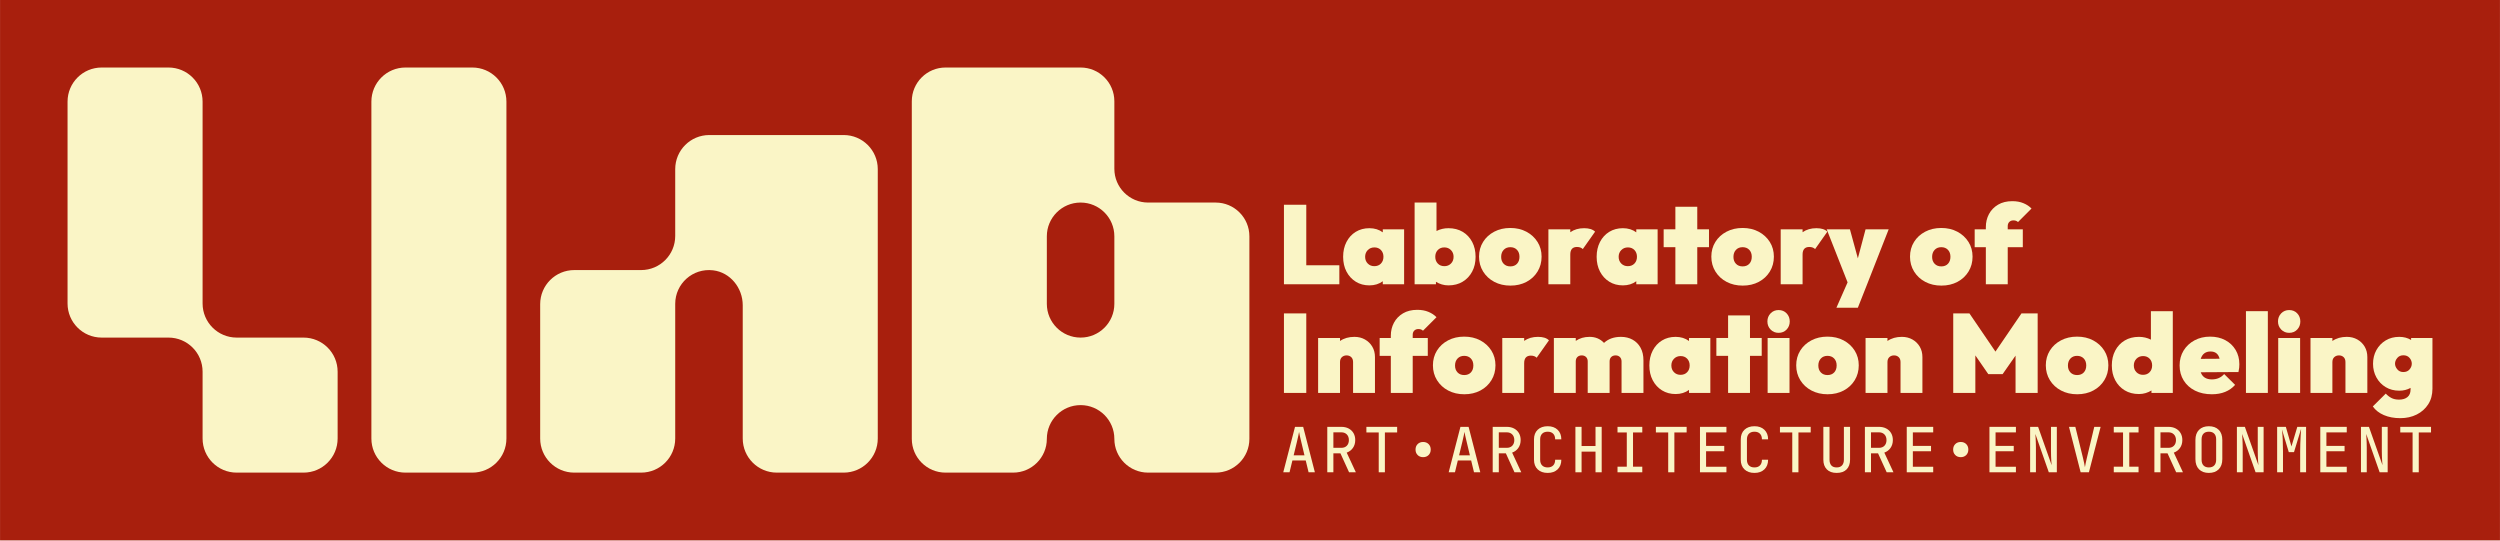
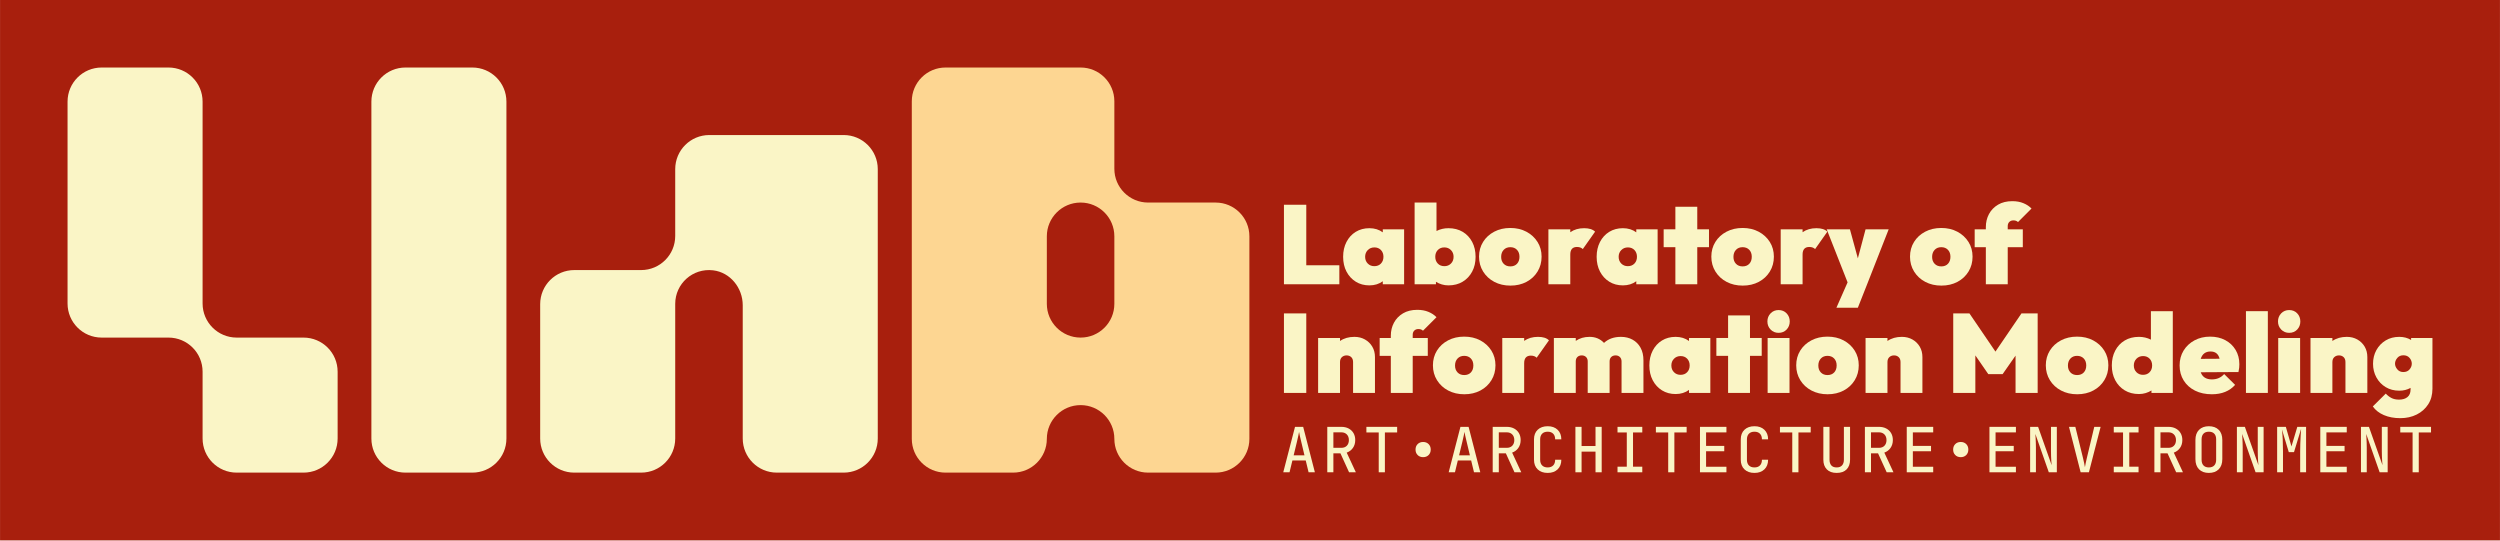
<svg xmlns="http://www.w3.org/2000/svg" viewBox="0 0 2314.13 500.266" width="555.39" height="120.06" role="img" aria-label="LINA — Laboratory of Information Modeling">
  <rect width="2314.13" height="500.266" fill="#A81F0D" />
  <g transform="translate(62.5 62.5)">
    <g id="horiz-preto3">
-       <path d="M0.25 31.25A31.25 31.25 0 0 1 31.5 0L156.5 0A31.25 31.25 0 0 1 187.75 31.25L187.75 93.75A31.25 31.25 0 0 0 219 125L281.5 125A31.25 31.25 0 0 1 312.75 156.25L312.75 343.75A31.25 31.25 0 0 1 281.5 375L219 375A31.25 31.25 0 0 1 187.75 343.75L187.75 343.75A31.25 31.25 0 0 0 156.5 312.5L156.5 312.5A31.25 31.25 0 0 0 125.25 343.75L125.25 343.75A31.25 31.25 0 0 1 94 375L31.5 375A31.25 31.25 0 0 1 0.25 343.75ZM187.75 156.25A31.25 31.25 0 0 0 156.5 125L156.5 125A31.25 31.25 0 0 0 125.25 156.25L125.25 218.75A31.25 31.25 0 0 0 156.5 250L156.5 250A31.25 31.25 0 0 0 187.75 218.75Z" fill="#FAF5C6" fill-rule="evenodd" transform="matrix(1 0 0 1 781.251 0)" />
+       <path d="M0.25 31.25A31.25 31.25 0 0 1 31.5 0L156.5 0A31.25 31.25 0 0 1 187.75 31.25L187.75 93.75A31.25 31.25 0 0 0 219 125L281.5 125A31.25 31.25 0 0 1 312.75 156.25L312.75 343.75A31.25 31.25 0 0 1 281.5 375L219 375A31.25 31.25 0 0 1 187.75 343.75L187.75 343.75A31.25 31.25 0 0 0 156.5 312.5L156.5 312.5A31.25 31.25 0 0 0 125.25 343.75L125.25 343.75A31.25 31.25 0 0 1 94 375L31.5 375A31.25 31.25 0 0 1 0.25 343.75ZM187.75 156.25A31.25 31.25 0 0 0 156.5 125L156.5 125A31.25 31.25 0 0 0 125.25 156.25L125.25 218.75A31.25 31.25 0 0 0 156.5 250L156.5 250A31.25 31.25 0 0 0 187.75 218.75Z" fill="#FDD692" fill-rule="evenodd" transform="matrix(1 0 0 1 781.251 0)" />
      <path d="M750 94.054 L750 343.446 C750 360.871 735.871 375 718.446 375 L656.554 375 C639.129 375 625 360.871 625 343.446 L625 220.063 C625 204.025 613.496 189.621 597.575 187.729 C578.617 185.475 562.5 200.242 562.5 218.75 L562.5 343.446 C562.5 360.871 548.371 375 530.946 375 L469.054 375 C451.629 375 437.5 360.871 437.5 343.446 L437.5 219.054 C437.5 201.629 451.629 187.5 469.054 187.5 L530.946 187.5 C548.371 187.5 562.5 173.371 562.5 155.946 L562.5 94.054 C562.5 76.629 576.629 62.5 594.054 62.5 L718.446 62.5 C735.871 62.5 750 76.629 750 94.054" fill="#FAF5C6" />
      <g>
        <g>
          <path d="M1125.988 200.636 L1125.988 127.03 L1146.664 127.03 L1146.664 183.062 L1177.264 183.062 L1177.264 200.636 Z" fill="#FAF5C6" />
          <path d="M1205.073 201.67 C1200.317 201.67 1196.113 200.533 1192.46 198.258 C1188.808 195.984 1185.947 192.865 1183.88 188.902 C1181.812 184.94 1180.779 180.374 1180.779 175.205 C1180.779 170.036 1181.812 165.453 1183.88 161.455 C1185.947 157.458 1188.808 154.34 1192.46 152.1 C1196.113 149.86 1200.317 148.74 1205.073 148.74 C1209.897 148.74 1214.032 150.015 1217.478 152.565 L1217.478 149.774 L1237.223 149.774 L1237.223 200.636 L1217.478 200.636 L1217.478 197.845 C1214.032 200.395 1209.897 201.67 1205.073 201.67 Z M1209.621 183.889 C1212.171 183.889 1214.222 183.079 1215.772 181.459 C1217.323 179.84 1218.098 177.755 1218.098 175.205 C1218.098 172.655 1217.323 170.57 1215.772 168.95 C1214.222 167.331 1212.206 166.521 1209.725 166.521 C1207.243 166.521 1205.193 167.348 1203.574 169.002 C1201.954 170.656 1201.144 172.724 1201.144 175.205 C1201.144 177.755 1201.954 179.84 1203.574 181.459 C1205.193 183.079 1207.209 183.889 1209.621 183.889 Z" fill="#FAF5C6" />
          <path d="M1246.941 200.636 L1246.941 124.963 L1267.203 124.963 L1267.203 151.324 C1270.58 149.601 1274.267 148.74 1278.265 148.74 C1283.296 148.74 1287.689 149.86 1291.445 152.1 C1295.202 154.34 1298.131 157.458 1300.233 161.455 C1302.335 165.453 1303.386 170.036 1303.386 175.205 C1303.386 180.374 1302.335 184.94 1300.233 188.902 C1298.131 192.865 1295.202 195.984 1291.445 198.258 C1287.689 200.533 1283.296 201.67 1278.265 201.67 C1276.128 201.67 1274.078 201.377 1272.114 200.791 C1270.149 200.205 1268.34 199.395 1266.686 198.362 L1266.686 200.636 Z M1274.543 183.889 C1276.955 183.889 1278.971 183.079 1280.591 181.459 C1282.21 179.84 1283.02 177.755 1283.02 175.205 C1283.02 172.724 1282.21 170.656 1280.591 169.002 C1278.971 167.348 1276.921 166.521 1274.44 166.521 C1271.959 166.521 1269.943 167.331 1268.392 168.95 C1266.841 170.57 1266.066 172.655 1266.066 175.205 C1266.066 177.755 1266.841 179.84 1268.392 181.459 C1269.943 183.079 1271.993 183.889 1274.543 183.889 Z" fill="#FAF5C6" />
          <path d="M1335.64 201.877 C1330.057 201.877 1325.078 200.722 1320.702 198.413 C1316.325 196.105 1312.879 192.917 1310.364 188.851 C1307.848 184.785 1306.59 180.201 1306.59 175.101 C1306.59 170.001 1307.831 165.453 1310.312 161.455 C1312.793 157.458 1316.222 154.305 1320.598 151.996 C1324.975 149.688 1329.954 148.533 1335.536 148.533 C1341.119 148.533 1346.081 149.688 1350.423 151.996 C1354.765 154.305 1358.194 157.458 1360.709 161.455 C1363.225 165.453 1364.482 170.001 1364.482 175.101 C1364.482 180.201 1363.242 184.785 1360.761 188.851 C1358.28 192.917 1354.868 196.105 1350.526 198.413 C1346.184 200.722 1341.222 201.877 1335.64 201.877 Z M1335.536 184.095 C1338.155 184.095 1340.223 183.286 1341.739 181.666 C1343.255 180.046 1344.013 177.893 1344.013 175.205 C1344.013 172.517 1343.238 170.363 1341.687 168.744 C1340.137 167.124 1338.086 166.314 1335.536 166.314 C1332.986 166.314 1330.936 167.141 1329.385 168.795 C1327.835 170.449 1327.059 172.62 1327.059 175.308 C1327.059 177.927 1327.835 180.046 1329.385 181.666 C1330.936 183.286 1332.986 184.095 1335.536 184.095 Z" fill="#FAF5C6" />
          <path d="M1370.789 200.636 L1370.789 149.774 L1391.051 149.774 L1391.051 152.462 C1394.566 149.98 1398.839 148.74 1403.87 148.74 C1408.487 148.74 1411.864 149.808 1414.001 151.945 L1402.629 168.072 C1402.147 167.52 1401.44 167.055 1400.51 166.676 C1399.58 166.297 1398.494 166.107 1397.253 166.107 C1393.118 166.107 1391.051 168.451 1391.051 173.137 L1391.051 200.636 Z" fill="#FAF5C6" />
          <path d="M1439.741 201.67 C1434.986 201.67 1430.782 200.533 1427.129 198.258 C1423.476 195.984 1420.616 192.865 1418.548 188.902 C1416.481 184.94 1415.447 180.374 1415.447 175.205 C1415.447 170.036 1416.481 165.453 1418.548 161.455 C1420.616 157.458 1423.476 154.34 1427.129 152.1 C1430.782 149.86 1434.986 148.74 1439.741 148.74 C1444.565 148.74 1448.701 150.015 1452.146 152.565 L1452.146 149.774 L1471.892 149.774 L1471.892 200.636 L1452.146 200.636 L1452.146 197.845 C1448.701 200.395 1444.565 201.67 1439.741 201.67 Z M1444.29 183.889 C1446.84 183.889 1448.89 183.079 1450.441 181.459 C1451.991 179.84 1452.767 177.755 1452.767 175.205 C1452.767 172.655 1451.991 170.57 1450.441 168.95 C1448.89 167.331 1446.874 166.521 1444.393 166.521 C1441.912 166.521 1439.862 167.348 1438.242 169.002 C1436.622 170.656 1435.813 172.724 1435.813 175.205 C1435.813 177.755 1436.622 179.84 1438.242 181.459 C1439.862 183.079 1441.878 183.889 1444.29 183.889 Z" fill="#FAF5C6" />
          <path d="M1488.329 200.636 L1488.329 166.314 L1477.474 166.314 L1477.474 149.774 L1488.329 149.774 L1488.329 128.891 L1508.591 128.891 L1508.591 149.774 L1519.446 149.774 L1519.446 166.314 L1508.591 166.314 L1508.591 200.636 Z" fill="#FAF5C6" />
          <path d="M1550.665 201.877 C1545.083 201.877 1540.103 200.722 1535.727 198.413 C1531.351 196.105 1527.905 192.917 1525.389 188.851 C1522.874 184.785 1521.616 180.201 1521.616 175.101 C1521.616 170.001 1522.856 165.453 1525.337 161.455 C1527.819 157.458 1531.247 154.305 1535.624 151.996 C1540 149.688 1544.979 148.533 1550.562 148.533 C1556.144 148.533 1561.107 149.688 1565.448 151.996 C1569.79 154.305 1573.219 157.458 1575.735 161.455 C1578.25 165.453 1579.508 170.001 1579.508 175.101 C1579.508 180.201 1578.267 184.785 1575.786 188.851 C1573.305 192.917 1569.894 196.105 1565.552 198.413 C1561.21 200.722 1556.248 201.877 1550.665 201.877 Z M1550.562 184.095 C1553.181 184.095 1555.248 183.286 1556.765 181.666 C1558.281 180.046 1559.039 177.893 1559.039 175.205 C1559.039 172.517 1558.264 170.363 1556.713 168.744 C1555.162 167.124 1553.112 166.314 1550.562 166.314 C1548.012 166.314 1545.962 167.141 1544.411 168.795 C1542.86 170.449 1542.085 172.62 1542.085 175.308 C1542.085 177.927 1542.86 180.046 1544.411 181.666 C1545.962 183.286 1548.012 184.095 1550.562 184.095 Z" fill="#FAF5C6" />
          <path d="M1585.814 200.636 L1585.814 149.774 L1606.077 149.774 L1606.077 152.462 C1609.591 149.98 1613.864 148.74 1618.896 148.74 C1623.513 148.74 1626.89 149.808 1629.027 151.945 L1617.655 168.072 C1617.173 167.52 1616.466 167.055 1615.536 166.676 C1614.605 166.297 1613.52 166.107 1612.279 166.107 C1608.144 166.107 1606.077 168.451 1606.077 173.137 L1606.077 200.636 Z" fill="#FAF5C6" />
          <path d="M1637.4 222.345 L1647.738 198.879 L1628.406 149.774 L1649.909 149.774 L1657.248 176.652 L1664.382 149.774 L1685.781 149.774 L1665.829 200.636 L1657.248 222.345 Z" fill="#FAF5C6" />
          <path d="M1734.576 201.877 C1728.993 201.877 1724.014 200.722 1719.637 198.413 C1715.261 196.105 1711.815 192.917 1709.3 188.851 C1706.784 184.785 1705.526 180.201 1705.526 175.101 C1705.526 170.001 1706.767 165.453 1709.248 161.455 C1711.729 157.458 1715.158 154.305 1719.534 151.996 C1723.91 149.688 1728.89 148.533 1734.472 148.533 C1740.055 148.533 1745.017 149.688 1749.359 151.996 C1753.701 154.305 1757.129 157.458 1759.645 161.455 C1762.161 165.453 1763.418 170.001 1763.418 175.101 C1763.418 180.201 1762.178 184.785 1759.697 188.851 C1757.216 192.917 1753.804 196.105 1749.462 198.413 C1745.12 200.722 1740.158 201.877 1734.576 201.877 Z M1734.472 184.095 C1737.091 184.095 1739.159 183.286 1740.675 181.666 C1742.191 180.046 1742.949 177.893 1742.949 175.205 C1742.949 172.517 1742.174 170.363 1740.623 168.744 C1739.073 167.124 1737.022 166.314 1734.472 166.314 C1731.922 166.314 1729.872 167.141 1728.321 168.795 C1726.771 170.449 1725.995 172.62 1725.995 175.308 C1725.995 177.927 1726.771 180.046 1728.321 181.666 C1729.872 183.286 1731.922 184.095 1734.472 184.095 Z" fill="#FAF5C6" />
          <path d="M1775.719 200.636 L1775.719 166.314 L1765.382 166.314 L1765.382 149.774 L1775.719 149.774 L1775.719 147.706 C1775.719 143.295 1776.684 139.281 1778.614 135.662 C1780.544 132.044 1783.335 129.15 1786.988 126.979 C1790.64 124.808 1795.051 123.722 1800.22 123.722 C1804.08 123.722 1807.508 124.343 1810.506 125.583 C1813.504 126.824 1816.003 128.478 1818.001 130.545 L1805.493 143.054 C1804.459 142.02 1803.046 141.503 1801.254 141.503 C1799.669 141.503 1798.394 141.986 1797.429 142.951 C1796.464 143.916 1795.982 145.191 1795.982 146.776 L1795.982 149.774 L1809.938 149.774 L1809.938 166.314 L1795.982 166.314 L1795.982 200.636 Z" fill="#FAF5C6" />
        </g>
        <g>
          <path d="M1125.988 301.219 L1125.988 227.614 L1146.664 227.614 L1146.664 301.219 Z" fill="#FAF5C6" />
          <path d="M1157.622 301.219 L1157.622 250.357 L1177.884 250.357 L1177.884 253.148 C1181.537 250.598 1185.982 249.323 1191.22 249.323 C1194.873 249.323 1198.129 250.133 1200.989 251.753 C1203.849 253.372 1206.106 255.578 1207.76 258.369 C1209.414 261.16 1210.241 264.382 1210.241 268.035 L1210.241 301.219 L1189.979 301.219 L1189.979 272.687 C1189.979 270.688 1189.411 269.155 1188.274 268.086 C1187.136 267.018 1185.706 266.484 1183.983 266.484 C1182.26 266.484 1180.813 267.018 1179.641 268.086 C1178.47 269.155 1177.884 270.688 1177.884 272.687 L1177.884 301.219 Z" fill="#FAF5C6" />
          <path d="M1224.92 301.219 L1224.92 266.898 L1214.582 266.898 L1214.582 250.357 L1224.92 250.357 L1224.92 248.289 C1224.92 243.879 1225.885 239.864 1227.814 236.246 C1229.744 232.628 1232.535 229.733 1236.188 227.562 C1239.841 225.391 1244.252 224.306 1249.421 224.306 C1253.28 224.306 1256.709 224.926 1259.707 226.166 C1262.705 227.407 1265.203 229.061 1267.202 231.129 L1254.693 243.637 C1253.659 242.604 1252.246 242.087 1250.454 242.087 C1248.869 242.087 1247.594 242.569 1246.629 243.534 C1245.665 244.499 1245.182 245.774 1245.182 247.359 L1245.182 250.357 L1259.138 250.357 L1259.138 266.898 L1245.182 266.898 L1245.182 301.219 Z" fill="#FAF5C6" />
          <path d="M1292.944 302.46 C1287.361 302.46 1282.382 301.305 1278.005 298.997 C1273.629 296.688 1270.183 293.5 1267.668 289.434 C1265.152 285.368 1263.894 280.785 1263.894 275.685 C1263.894 270.585 1265.135 266.036 1267.616 262.039 C1270.097 258.042 1273.526 254.888 1277.902 252.58 C1282.278 250.271 1287.258 249.116 1292.84 249.116 C1298.423 249.116 1303.385 250.271 1307.727 252.58 C1312.069 254.888 1315.497 258.042 1318.013 262.039 C1320.528 266.036 1321.786 270.585 1321.786 275.685 C1321.786 280.785 1320.546 285.368 1318.065 289.434 C1315.584 293.5 1312.172 296.688 1307.83 298.997 C1303.488 301.305 1298.526 302.46 1292.944 302.46 Z M1292.84 284.679 C1295.459 284.679 1297.527 283.869 1299.043 282.249 C1300.559 280.63 1301.317 278.476 1301.317 275.788 C1301.317 273.1 1300.542 270.947 1298.991 269.327 C1297.441 267.707 1295.39 266.898 1292.84 266.898 C1290.29 266.898 1288.24 267.725 1286.689 269.379 C1285.139 271.033 1284.363 273.204 1284.363 275.892 C1284.363 278.51 1285.139 280.63 1286.689 282.249 C1288.24 283.869 1290.29 284.679 1292.84 284.679 Z" fill="#FAF5C6" />
          <path d="M1328.093 301.219 L1328.093 250.357 L1348.355 250.357 L1348.355 253.045 C1351.87 250.564 1356.143 249.323 1361.174 249.323 C1365.791 249.323 1369.169 250.391 1371.305 252.528 L1359.933 268.655 C1359.451 268.104 1358.744 267.638 1357.814 267.259 C1356.884 266.88 1355.798 266.691 1354.558 266.691 C1350.423 266.691 1348.355 269.034 1348.355 273.721 L1348.355 301.219 Z" fill="#FAF5C6" />
          <path d="M1375.854 301.219 L1375.854 250.357 L1396.116 250.357 L1396.116 253.045 C1399.7 250.564 1403.973 249.323 1408.935 249.323 C1414.311 249.323 1418.756 251.184 1422.271 254.906 C1426.268 251.184 1431.472 249.323 1437.881 249.323 C1441.947 249.323 1445.548 250.185 1448.684 251.908 C1451.82 253.631 1454.284 256.112 1456.076 259.351 C1457.868 262.59 1458.764 266.484 1458.764 271.033 L1458.764 301.219 L1438.501 301.219 L1438.501 272.067 C1438.501 270.344 1437.984 268.982 1436.951 267.983 C1435.917 266.984 1434.607 266.484 1433.022 266.484 C1431.299 266.484 1429.938 266.984 1428.939 267.983 C1427.939 268.982 1427.44 270.344 1427.44 272.067 L1427.44 301.219 L1407.178 301.219 L1407.178 272.067 C1407.178 270.344 1406.661 268.982 1405.627 267.983 C1404.593 266.984 1403.284 266.484 1401.698 266.484 C1399.976 266.484 1398.614 266.984 1397.615 267.983 C1396.616 268.982 1396.116 270.344 1396.116 272.067 L1396.116 301.219 Z" fill="#FAF5C6" />
          <path d="M1488.537 302.253 C1483.781 302.253 1479.577 301.116 1475.924 298.842 C1472.272 296.567 1469.412 293.449 1467.344 289.486 C1465.276 285.523 1464.243 280.957 1464.243 275.788 C1464.243 270.619 1465.276 266.036 1467.344 262.039 C1469.412 258.042 1472.272 254.923 1475.924 252.683 C1479.577 250.443 1483.781 249.323 1488.537 249.323 C1493.361 249.323 1497.496 250.598 1500.942 253.148 L1500.942 250.357 L1520.687 250.357 L1520.687 301.219 L1500.942 301.219 L1500.942 298.428 C1497.496 300.978 1493.361 302.253 1488.537 302.253 Z M1493.085 284.472 C1495.635 284.472 1497.686 283.662 1499.236 282.043 C1500.787 280.423 1501.562 278.338 1501.562 275.788 C1501.562 273.238 1500.787 271.153 1499.236 269.534 C1497.686 267.914 1495.67 267.104 1493.189 267.104 C1490.708 267.104 1488.657 267.931 1487.038 269.585 C1485.418 271.24 1484.608 273.307 1484.608 275.788 C1484.608 278.338 1485.418 280.423 1487.038 282.043 C1488.657 283.662 1490.673 284.472 1493.085 284.472 Z" fill="#FAF5C6" />
          <path d="M1537.125 301.219 L1537.125 266.898 L1526.27 266.898 L1526.27 250.357 L1537.125 250.357 L1537.125 229.475 L1557.387 229.475 L1557.387 250.357 L1568.242 250.357 L1568.242 266.898 L1557.387 266.898 L1557.387 301.219 Z" fill="#FAF5C6" />
          <path d="M1583.852 245.602 C1580.888 245.602 1578.424 244.585 1576.46 242.552 C1574.496 240.519 1573.514 238.021 1573.514 235.057 C1573.514 232.093 1574.496 229.595 1576.46 227.562 C1578.424 225.529 1580.888 224.512 1583.852 224.512 C1586.884 224.512 1589.365 225.529 1591.295 227.562 C1593.225 229.595 1594.19 232.093 1594.19 235.057 C1594.19 238.021 1593.225 240.519 1591.295 242.552 C1589.365 244.585 1586.884 245.602 1583.852 245.602 Z M1573.721 301.219 L1573.721 250.357 L1593.983 250.357 L1593.983 301.219 Z" fill="#FAF5C6" />
          <path d="M1629.235 302.46 C1623.653 302.46 1618.673 301.305 1614.297 298.997 C1609.92 296.688 1606.474 293.5 1603.959 289.434 C1601.443 285.368 1600.186 280.785 1600.186 275.685 C1600.186 270.585 1601.426 266.036 1603.907 262.039 C1606.388 258.042 1609.817 254.888 1614.193 252.58 C1618.57 250.271 1623.549 249.116 1629.132 249.116 C1634.714 249.116 1639.676 250.271 1644.018 252.58 C1648.36 254.888 1651.789 258.042 1654.304 262.039 C1656.82 266.036 1658.078 270.585 1658.078 275.685 C1658.078 280.785 1656.837 285.368 1654.356 289.434 C1651.875 293.5 1648.463 296.688 1644.121 298.997 C1639.78 301.305 1634.817 302.46 1629.235 302.46 Z M1629.132 284.679 C1631.751 284.679 1633.818 283.869 1635.334 282.249 C1636.851 280.63 1637.609 278.476 1637.609 275.788 C1637.609 273.1 1636.833 270.947 1635.283 269.327 C1633.732 267.707 1631.682 266.898 1629.132 266.898 C1626.582 266.898 1624.531 267.725 1622.981 269.379 C1621.43 271.033 1620.655 273.204 1620.655 275.892 C1620.655 278.51 1621.43 280.63 1622.981 282.249 C1624.531 283.869 1626.582 284.679 1629.132 284.679 Z" fill="#FAF5C6" />
          <path d="M1664.384 301.219 L1664.384 250.357 L1684.646 250.357 L1684.646 253.148 C1688.299 250.598 1692.744 249.323 1697.982 249.323 C1701.634 249.323 1704.891 250.133 1707.751 251.753 C1710.611 253.372 1712.868 255.578 1714.522 258.369 C1716.176 261.16 1717.003 264.382 1717.003 268.035 L1717.003 301.219 L1696.741 301.219 L1696.741 272.687 C1696.741 270.688 1696.173 269.155 1695.035 268.086 C1693.898 267.018 1692.468 266.484 1690.745 266.484 C1689.022 266.484 1687.575 267.018 1686.403 268.086 C1685.232 269.155 1684.646 270.688 1684.646 272.687 L1684.646 301.219 Z" fill="#FAF5C6" />
          <path d="M1745.536 301.219 L1745.536 227.614 L1760.526 227.614 L1784.613 262.969 L1808.7 227.614 L1823.69 227.614 L1823.69 301.219 L1803.221 301.219 L1803.221 266.691 L1791.229 283.852 L1777.997 283.852 L1766.005 266.484 L1766.005 301.219 Z" fill="#FAF5C6" />
          <path d="M1860.286 302.46 C1854.704 302.46 1849.724 301.305 1845.348 298.997 C1840.972 296.688 1837.526 293.5 1835.01 289.434 C1832.495 285.368 1831.237 280.785 1831.237 275.685 C1831.237 270.585 1832.477 266.036 1834.959 262.039 C1837.44 258.042 1840.868 254.888 1845.245 252.58 C1849.621 250.271 1854.6 249.116 1860.183 249.116 C1865.765 249.116 1870.728 250.271 1875.069 252.58 C1879.411 254.888 1882.84 258.042 1885.356 262.039 C1887.871 266.036 1889.129 270.585 1889.129 275.685 C1889.129 280.785 1887.888 285.368 1885.407 289.434 C1882.926 293.5 1879.515 296.688 1875.173 298.997 C1870.831 301.305 1865.869 302.46 1860.286 302.46 Z M1860.183 284.679 C1862.802 284.679 1864.869 283.869 1866.386 282.249 C1867.902 280.63 1868.66 278.476 1868.66 275.788 C1868.66 273.1 1867.885 270.947 1866.334 269.327 C1864.783 267.707 1862.733 266.898 1860.183 266.898 C1857.633 266.898 1855.583 267.725 1854.032 269.379 C1852.481 271.033 1851.706 273.204 1851.706 275.892 C1851.706 278.51 1852.481 280.63 1854.032 282.249 C1855.583 283.869 1857.633 284.679 1860.183 284.679 Z" fill="#FAF5C6" />
          <path d="M1917.455 302.253 C1912.424 302.253 1908.03 301.116 1904.274 298.842 C1900.518 296.567 1897.589 293.449 1895.487 289.486 C1893.385 285.523 1892.334 280.957 1892.334 275.788 C1892.334 270.619 1893.385 266.036 1895.487 262.039 C1897.589 258.042 1900.518 254.923 1904.274 252.683 C1908.03 250.443 1912.424 249.323 1917.455 249.323 C1921.452 249.323 1925.139 250.185 1928.516 251.908 L1928.516 225.546 L1948.778 225.546 L1948.778 301.219 L1929.033 301.219 L1929.033 298.945 C1927.379 299.979 1925.57 300.789 1923.606 301.374 C1921.642 301.96 1919.591 302.253 1917.455 302.253 Z M1921.176 284.472 C1923.726 284.472 1925.777 283.662 1927.327 282.043 C1928.878 280.423 1929.653 278.338 1929.653 275.788 C1929.653 273.238 1928.878 271.153 1927.327 269.534 C1925.777 267.914 1923.761 267.104 1921.28 267.104 C1918.799 267.104 1916.748 267.931 1915.129 269.585 C1913.509 271.24 1912.699 273.307 1912.699 275.788 C1912.699 278.338 1913.509 280.423 1915.129 282.043 C1916.748 283.662 1918.764 284.472 1921.176 284.472 Z" fill="#FAF5C6" />
          <path d="M1984.961 302.46 C1979.034 302.46 1973.831 301.34 1969.351 299.1 C1964.871 296.86 1961.373 293.724 1958.858 289.693 C1956.342 285.661 1955.085 281.026 1955.085 275.788 C1955.085 270.619 1956.308 266.036 1958.754 262.039 C1961.201 258.042 1964.561 254.888 1968.834 252.58 C1973.107 250.271 1977.931 249.116 1983.307 249.116 C1988.614 249.116 1993.3 250.202 1997.366 252.373 C2001.433 254.544 2004.62 257.559 2006.929 261.419 C2009.238 265.278 2010.392 269.689 2010.392 274.651 C2010.392 275.685 2010.34 276.77 2010.237 277.907 C2010.134 279.045 2009.91 280.371 2009.565 281.888 L1974.623 282.094 C1976.208 286.505 1979.654 288.711 1984.961 288.711 C1989.647 288.711 1993.438 287.056 1996.333 283.748 L2006.464 293.776 C2001.295 299.565 1994.127 302.46 1984.961 302.46 Z M1983.72 262.866 C1979.103 262.866 1976.07 265.14 1974.623 269.689 L1992.094 269.585 C1990.991 265.106 1988.2 262.866 1983.72 262.866 Z" fill="#FAF5C6" />
          <path d="M2016.491 301.219 L2016.491 225.546 L2036.754 225.546 L2036.754 301.219 Z" fill="#FAF5C6" />
          <path d="M2056.499 245.602 C2053.535 245.602 2051.072 244.585 2049.107 242.552 C2047.143 240.519 2046.161 238.021 2046.161 235.057 C2046.161 232.093 2047.143 229.595 2049.107 227.562 C2051.072 225.529 2053.535 224.512 2056.499 224.512 C2059.531 224.512 2062.013 225.529 2063.942 227.562 C2065.872 229.595 2066.837 232.093 2066.837 235.057 C2066.837 238.021 2065.872 240.519 2063.942 242.552 C2062.013 244.585 2059.531 245.602 2056.499 245.602 Z M2046.368 301.219 L2046.368 250.357 L2066.63 250.357 L2066.63 301.219 Z" fill="#FAF5C6" />
          <path d="M2076.244 301.219 L2076.244 250.357 L2096.507 250.357 L2096.507 253.148 C2100.159 250.598 2104.605 249.323 2109.842 249.323 C2113.495 249.323 2116.752 250.133 2119.612 251.753 C2122.472 253.372 2124.729 255.578 2126.383 258.369 C2128.037 261.16 2128.864 264.382 2128.864 268.035 L2128.864 301.219 L2108.602 301.219 L2108.602 272.687 C2108.602 270.688 2108.033 269.155 2106.896 268.086 C2105.759 267.018 2104.329 266.484 2102.606 266.484 C2100.883 266.484 2099.436 267.018 2098.264 268.086 C2097.092 269.155 2096.507 270.688 2096.507 272.687 L2096.507 301.219 Z" fill="#FAF5C6" />
          <path d="M2158.43 299.152 C2153.675 299.152 2149.471 298.049 2145.818 295.844 C2142.165 293.638 2139.305 290.64 2137.238 286.85 C2135.17 283.059 2134.136 278.855 2134.136 274.237 C2134.136 269.551 2135.17 265.33 2137.238 261.574 C2139.305 257.818 2142.165 254.837 2145.818 252.631 C2149.471 250.426 2153.675 249.323 2158.43 249.323 C2162.566 249.323 2166.218 250.288 2169.389 252.218 L2169.389 250.357 L2189.134 250.357 L2189.134 297.291 C2189.134 302.873 2187.824 307.698 2185.205 311.764 C2182.587 315.83 2179.037 318.983 2174.557 321.223 C2170.078 323.463 2165.012 324.583 2159.361 324.583 C2153.64 324.583 2148.575 323.635 2144.164 321.74 C2139.753 319.845 2136.342 317.174 2133.93 313.728 L2145.922 301.84 C2147.507 303.563 2149.264 304.924 2151.194 305.923 C2153.124 306.922 2155.467 307.422 2158.224 307.422 C2161.532 307.422 2164.133 306.629 2166.029 305.044 C2167.924 303.459 2168.872 301.15 2168.872 298.118 L2168.872 296.567 C2165.77 298.29 2162.29 299.152 2158.43 299.152 Z M2162.152 281.888 C2164.633 281.888 2166.563 281.078 2167.941 279.458 C2169.32 277.839 2170.009 276.064 2170.009 274.134 C2170.009 272.204 2169.32 270.43 2167.941 268.81 C2166.563 267.191 2164.668 266.381 2162.255 266.381 C2159.843 266.381 2157.948 267.208 2156.57 268.862 C2155.191 270.516 2154.502 272.273 2154.502 274.134 C2154.502 275.926 2155.191 277.666 2156.57 279.355 C2157.948 281.043 2159.809 281.888 2162.152 281.888 Z" fill="#FAF5C6" />
        </g>
      </g>
      <path d="M406.25 31.554 L406.25 343.446 C406.25 360.871 392.121 375 374.696 375 L312.804 375 C295.379 375 281.25 360.871 281.25 343.446 L281.25 31.554 C281.25 14.129 295.379 0 312.804 0 L374.696 0 C392.121 0 406.25 14.129 406.25 31.554" fill="#FAF5C6" />
      <path d="M250 281.554 L250 343.446 C250 360.871 235.871 375 218.446 375 L156.554 375 C139.129 375 125 360.871 125 343.446 L125 281.554 C125 264.129 110.871 250 93.446 250 L31.554 250 C14.129 250 0 235.871 0 218.446 L0 31.554 C0 14.129 14.129 0 31.554 0 L93.446 0 C110.871 0 125 14.129 125 31.554 L125 218.446 C125 235.871 139.129 250 156.554 250 L218.446 250 C235.871 250 250 264.129 250 281.554" fill="#FAF5C6" />
      <g>
        <path d="M1125.346 374.69 L1136.237 332.626 L1143.785 332.626 L1154.618 374.69 L1148.798 374.69 L1146.148 363.742 L1133.817 363.742 L1131.166 374.69 Z M1134.969 359.017 L1144.995 359.017 L1141.999 346.455 C1141.423 344.15 1140.962 342.191 1140.616 340.578 C1140.27 338.964 1140.059 337.869 1139.982 337.293 C1139.905 337.869 1139.694 338.964 1139.348 340.578 C1139.003 342.191 1138.561 344.131 1138.023 346.397 Z" fill="#FAF5C6" />
        <path d="M1166.105 374.69 L1166.105 332.626 L1179.128 332.626 C1181.702 332.626 1183.949 333.135 1185.87 334.153 C1187.79 335.171 1189.288 336.592 1190.364 338.417 C1191.44 340.241 1191.978 342.383 1191.978 344.842 C1191.978 347.684 1191.257 350.124 1189.817 352.16 C1188.376 354.196 1186.465 355.636 1184.083 356.481 L1192.554 374.69 L1186.273 374.69 L1178.264 357.115 L1171.752 357.115 L1171.752 374.69 Z M1171.752 352.044 L1179.128 352.044 C1181.279 352.044 1182.979 351.391 1184.227 350.085 C1185.476 348.779 1186.1 347.05 1186.1 344.899 C1186.1 342.71 1185.466 340.962 1184.199 339.656 C1182.931 338.35 1181.241 337.697 1179.128 337.697 L1171.752 337.697 Z" fill="#FAF5C6" />
        <path d="M1213.721 374.69 L1213.721 337.812 L1202.312 337.812 L1202.312 332.626 L1230.777 332.626 L1230.777 337.812 L1219.426 337.812 L1219.426 374.69 Z" fill="#FAF5C6" />
        <path d="M1254.826 360.688 C1252.752 360.688 1251.061 360.035 1249.755 358.728 C1248.449 357.422 1247.796 355.732 1247.796 353.658 C1247.796 351.583 1248.449 349.893 1249.755 348.587 C1251.061 347.281 1252.752 346.628 1254.826 346.628 C1256.9 346.628 1258.591 347.281 1259.897 348.587 C1261.203 349.893 1261.856 351.583 1261.856 353.658 C1261.856 355.732 1261.203 357.422 1259.897 358.728 C1258.591 360.035 1256.9 360.688 1254.826 360.688 Z" fill="#FAF5C6" />
        <path d="M1278.471 374.69 L1289.362 332.626 L1296.91 332.626 L1307.743 374.69 L1301.923 374.69 L1299.273 363.742 L1286.942 363.742 L1284.291 374.69 Z M1288.094 359.017 L1298.12 359.017 L1295.124 346.455 C1294.548 344.15 1294.087 342.191 1293.741 340.578 C1293.395 338.964 1293.184 337.869 1293.107 337.293 C1293.03 337.869 1292.819 338.964 1292.473 340.578 C1292.128 342.191 1291.686 344.131 1291.148 346.397 Z" fill="#FAF5C6" />
        <path d="M1319.23 374.69 L1319.23 332.626 L1332.253 332.626 C1334.827 332.626 1337.074 333.135 1338.995 334.153 C1340.915 335.171 1342.414 336.592 1343.489 338.417 C1344.565 340.241 1345.103 342.383 1345.103 344.842 C1345.103 347.684 1344.382 350.124 1342.942 352.16 C1341.501 354.196 1339.59 355.636 1337.208 356.481 L1345.679 374.69 L1339.398 374.69 L1331.389 357.115 L1324.877 357.115 L1324.877 374.69 Z M1324.877 352.044 L1332.253 352.044 C1334.404 352.044 1336.104 351.391 1337.352 350.085 C1338.601 348.779 1339.225 347.05 1339.225 344.899 C1339.225 342.71 1338.591 340.962 1337.324 339.656 C1336.056 338.35 1334.366 337.697 1332.253 337.697 L1324.877 337.697 Z" fill="#FAF5C6" />
        <path d="M1370.131 375.266 C1366.251 375.266 1363.168 374.181 1360.883 372.01 C1358.597 369.84 1357.454 366.853 1357.454 363.05 L1357.454 344.208 C1357.454 340.443 1358.597 337.476 1360.883 335.305 C1363.168 333.135 1366.251 332.05 1370.131 332.05 C1373.972 332.05 1377.036 333.144 1379.322 335.334 C1381.607 337.524 1382.75 340.482 1382.75 344.208 L1377.045 344.208 C1377.045 341.941 1376.431 340.193 1375.202 338.964 C1373.972 337.735 1372.282 337.12 1370.131 337.12 C1367.941 337.12 1366.232 337.735 1365.002 338.964 C1363.773 340.193 1363.159 341.941 1363.159 344.208 L1363.159 363.05 C1363.159 365.355 1363.773 367.122 1365.002 368.351 C1366.232 369.581 1367.941 370.195 1370.131 370.195 C1372.282 370.195 1373.972 369.581 1375.202 368.351 C1376.431 367.122 1377.045 365.355 1377.045 363.05 L1382.75 363.05 C1382.75 366.815 1381.607 369.792 1379.322 371.982 C1377.036 374.171 1373.972 375.266 1370.131 375.266 Z" fill="#FAF5C6" />
        <path d="M1395.793 374.69 L1395.793 332.626 L1401.497 332.626 L1401.497 350.373 L1414.405 350.373 L1414.405 332.626 L1420.109 332.626 L1420.109 374.69 L1414.405 374.69 L1414.405 355.559 L1401.497 355.559 L1401.497 374.69 Z" fill="#FAF5C6" />
        <path d="M1434.766 374.69 L1434.766 369.504 L1443.351 369.504 L1443.351 337.812 L1434.766 337.812 L1434.766 332.626 L1457.699 332.626 L1457.699 337.812 L1449.113 337.812 L1449.113 369.504 L1457.699 369.504 L1457.699 374.69 Z" fill="#FAF5C6" />
        <path d="M1481.69 374.69 L1481.69 337.812 L1470.281 337.812 L1470.281 332.626 L1498.746 332.626 L1498.746 337.812 L1487.395 337.812 L1487.395 374.69 Z" fill="#FAF5C6" />
        <path d="M1511.098 374.69 L1511.098 332.626 L1535.587 332.626 L1535.587 337.754 L1516.745 337.754 L1516.745 350.258 L1533.57 350.258 L1533.57 355.214 L1516.745 355.214 L1516.745 369.561 L1535.587 369.561 L1535.587 374.69 Z" fill="#FAF5C6" />
        <path d="M1561.537 375.266 C1557.657 375.266 1554.575 374.181 1552.289 372.01 C1550.003 369.84 1548.86 366.853 1548.86 363.05 L1548.86 344.208 C1548.86 340.443 1550.003 337.476 1552.289 335.305 C1554.575 333.135 1557.657 332.05 1561.537 332.05 C1565.379 332.05 1568.442 333.144 1570.728 335.334 C1573.014 337.524 1574.156 340.482 1574.156 344.208 L1568.452 344.208 C1568.452 341.941 1567.837 340.193 1566.608 338.964 C1565.379 337.735 1563.688 337.12 1561.537 337.12 C1559.348 337.12 1557.638 337.735 1556.409 338.964 C1555.18 340.193 1554.565 341.941 1554.565 344.208 L1554.565 363.05 C1554.565 365.355 1555.18 367.122 1556.409 368.351 C1557.638 369.581 1559.348 370.195 1561.537 370.195 C1563.688 370.195 1565.379 369.581 1566.608 368.351 C1567.837 367.122 1568.452 365.355 1568.452 363.05 L1574.156 363.05 C1574.156 366.815 1573.014 369.792 1570.728 371.982 C1568.442 374.171 1565.379 375.266 1561.537 375.266 Z" fill="#FAF5C6" />
        <path d="M1596.534 374.69 L1596.534 337.812 L1585.125 337.812 L1585.125 332.626 L1613.59 332.626 L1613.59 337.812 L1602.239 337.812 L1602.239 374.69 Z" fill="#FAF5C6" />
        <path d="M1637.639 375.266 C1633.682 375.266 1630.638 374.171 1628.506 371.982 C1626.374 369.792 1625.308 366.815 1625.308 363.05 L1625.308 332.626 L1631.012 332.626 L1631.012 363.05 C1631.012 365.278 1631.56 367.026 1632.654 368.294 C1633.749 369.561 1635.411 370.195 1637.639 370.195 C1639.828 370.195 1641.49 369.561 1642.623 368.294 C1643.756 367.026 1644.323 365.278 1644.323 363.05 L1644.323 332.626 L1650.027 332.626 L1650.027 363.05 C1650.027 366.853 1648.961 369.84 1646.829 372.01 C1644.697 374.181 1641.634 375.266 1637.639 375.266 Z" fill="#FAF5C6" />
        <path d="M1663.763 374.69 L1663.763 332.626 L1676.786 332.626 C1679.36 332.626 1681.607 333.135 1683.528 334.153 C1685.448 335.171 1686.946 336.592 1688.022 338.417 C1689.098 340.241 1689.636 342.383 1689.636 344.842 C1689.636 347.684 1688.915 350.124 1687.475 352.16 C1686.034 354.196 1684.123 355.636 1681.741 356.481 L1690.212 374.69 L1683.931 374.69 L1675.922 357.115 L1669.41 357.115 L1669.41 374.69 Z M1669.41 352.044 L1676.786 352.044 C1678.937 352.044 1680.637 351.391 1681.885 350.085 C1683.134 348.779 1683.758 347.05 1683.758 344.899 C1683.758 342.71 1683.124 340.962 1681.857 339.656 C1680.589 338.35 1678.899 337.697 1676.786 337.697 L1669.41 337.697 Z" fill="#FAF5C6" />
        <path d="M1702.506 374.69 L1702.506 332.626 L1726.995 332.626 L1726.995 337.754 L1708.152 337.754 L1708.152 350.258 L1724.978 350.258 L1724.978 355.214 L1708.152 355.214 L1708.152 369.561 L1726.995 369.561 L1726.995 374.69 Z" fill="#FAF5C6" />
        <path d="M1752.484 360.688 C1750.41 360.688 1748.719 360.035 1747.413 358.728 C1746.107 357.422 1745.454 355.732 1745.454 353.658 C1745.454 351.583 1746.107 349.893 1747.413 348.587 C1748.719 347.281 1750.41 346.628 1752.484 346.628 C1754.558 346.628 1756.249 347.281 1757.555 348.587 C1758.861 349.893 1759.514 351.583 1759.514 353.658 C1759.514 355.732 1758.861 357.422 1757.555 358.728 C1756.249 360.035 1754.558 360.688 1752.484 360.688 Z" fill="#FAF5C6" />
        <path d="M1779.068 374.69 L1779.068 332.626 L1803.557 332.626 L1803.557 337.754 L1784.715 337.754 L1784.715 350.258 L1801.541 350.258 L1801.541 355.214 L1784.715 355.214 L1784.715 369.561 L1803.557 369.561 L1803.557 374.69 Z" fill="#FAF5C6" />
        <path d="M1816.716 374.69 L1816.716 332.626 L1824.091 332.626 L1836.653 368.121 C1836.537 367.122 1836.432 365.883 1836.336 364.404 C1836.24 362.925 1836.163 361.389 1836.105 359.795 C1836.048 358.2 1836.019 356.693 1836.019 355.271 L1836.019 332.626 L1841.435 332.626 L1841.435 374.69 L1834.002 374.69 L1821.556 339.195 C1821.633 340.193 1821.709 341.413 1821.786 342.854 C1821.863 344.294 1821.93 345.802 1821.988 347.377 C1822.046 348.952 1822.074 350.431 1822.074 351.814 L1822.074 374.69 Z" fill="#FAF5C6" />
        <path d="M1863.467 374.69 L1852.692 332.626 L1858.569 332.626 L1865.542 360.976 C1866.003 362.781 1866.396 364.519 1866.723 366.191 C1867.049 367.862 1867.289 369.139 1867.443 370.022 C1867.558 369.139 1867.798 367.852 1868.163 366.162 C1868.528 364.471 1868.922 362.724 1869.345 360.918 L1876.086 332.626 L1881.964 332.626 L1871.131 374.69 Z" fill="#FAF5C6" />
        <path d="M1894.142 374.69 L1894.142 369.504 L1902.728 369.504 L1902.728 337.812 L1894.142 337.812 L1894.142 332.626 L1917.076 332.626 L1917.076 337.812 L1908.49 337.812 L1908.49 369.504 L1917.076 369.504 L1917.076 374.69 Z" fill="#FAF5C6" />
        <path d="M1931.732 374.69 L1931.732 332.626 L1944.755 332.626 C1947.328 332.626 1949.576 333.135 1951.496 334.153 C1953.417 335.171 1954.915 336.592 1955.991 338.417 C1957.067 340.241 1957.604 342.383 1957.604 344.842 C1957.604 347.684 1956.884 350.124 1955.444 352.16 C1954.003 354.196 1952.092 355.636 1949.71 356.481 L1958.181 374.69 L1951.9 374.69 L1943.89 357.115 L1937.379 357.115 L1937.379 374.69 Z M1937.379 352.044 L1944.755 352.044 C1946.906 352.044 1948.606 351.391 1949.854 350.085 C1951.103 348.779 1951.727 347.05 1951.727 344.899 C1951.727 342.71 1951.093 340.962 1949.825 339.656 C1948.558 338.35 1946.868 337.697 1944.755 337.697 L1937.379 337.697 Z" fill="#FAF5C6" />
        <path d="M1982.172 375.266 C1978.33 375.266 1975.295 374.152 1973.067 371.924 C1970.839 369.696 1969.725 366.546 1969.725 362.474 L1969.725 344.784 C1969.725 340.75 1970.839 337.62 1973.067 335.392 C1975.295 333.164 1978.33 332.05 1982.172 332.05 C1986.013 332.05 1989.048 333.154 1991.276 335.363 C1993.504 337.572 1994.618 340.712 1994.618 344.784 L1994.618 362.474 C1994.618 366.546 1993.504 369.696 1991.276 371.924 C1989.048 374.152 1986.013 375.266 1982.172 375.266 Z M1982.172 370.195 C1984.323 370.195 1985.984 369.581 1987.156 368.351 C1988.328 367.122 1988.913 365.355 1988.913 363.05 L1988.913 344.208 C1988.913 341.941 1988.337 340.193 1987.185 338.964 C1986.032 337.735 1984.361 337.12 1982.172 337.12 C1979.982 337.12 1978.311 337.735 1977.159 338.964 C1976.006 340.193 1975.43 341.941 1975.43 344.208 L1975.43 363.05 C1975.43 365.355 1976.016 367.122 1977.187 368.351 C1978.359 369.581 1980.02 370.195 1982.172 370.195 Z" fill="#FAF5C6" />
        <path d="M2008.122 374.69 L2008.122 332.626 L2015.497 332.626 L2028.059 368.121 C2027.944 367.122 2027.838 365.883 2027.742 364.404 C2027.646 362.925 2027.569 361.389 2027.512 359.795 C2027.454 358.2 2027.425 356.693 2027.425 355.271 L2027.425 332.626 L2032.842 332.626 L2032.842 374.69 L2025.408 374.69 L2012.962 339.195 C2013.039 340.193 2013.116 341.413 2013.193 342.854 C2013.269 344.294 2013.337 345.802 2013.394 347.377 C2013.452 348.952 2013.481 350.431 2013.481 351.814 L2013.481 374.69 Z" fill="#FAF5C6" />
        <path d="M2045.366 374.69 L2045.366 332.626 L2053.433 332.626 L2058.619 350.777 L2064.035 332.626 L2072.16 332.626 L2072.16 374.69 L2066.686 374.69 L2066.686 355.386 C2066.686 353.35 2066.724 351.094 2066.801 348.616 C2066.878 346.138 2066.984 343.66 2067.118 341.183 C2067.253 338.705 2067.397 336.467 2067.55 334.47 L2060.981 356.02 L2056.141 356.02 L2049.803 334.988 C2050.149 337.793 2050.398 340.914 2050.552 344.352 C2050.706 347.79 2050.782 351.468 2050.782 355.386 L2050.782 374.69 Z" fill="#FAF5C6" />
        <path d="M2085.318 374.69 L2085.318 332.626 L2109.808 332.626 L2109.808 337.754 L2090.965 337.754 L2090.965 350.258 L2107.791 350.258 L2107.791 355.214 L2090.965 355.214 L2090.965 369.561 L2109.808 369.561 L2109.808 374.69 Z" fill="#FAF5C6" />
        <path d="M2122.966 374.69 L2122.966 332.626 L2130.341 332.626 L2142.903 368.121 C2142.788 367.122 2142.682 365.883 2142.586 364.404 C2142.49 362.925 2142.413 361.389 2142.355 359.795 C2142.298 358.2 2142.269 356.693 2142.269 355.271 L2142.269 332.626 L2147.685 332.626 L2147.685 374.69 L2140.252 374.69 L2127.806 339.195 C2127.883 340.193 2127.96 341.413 2128.036 342.854 C2128.113 344.294 2128.18 345.802 2128.238 347.377 C2128.296 348.952 2128.324 350.431 2128.324 351.814 L2128.324 374.69 Z" fill="#FAF5C6" />
        <path d="M2170.755 374.69 L2170.755 337.812 L2159.345 337.812 L2159.345 332.626 L2187.811 332.626 L2187.811 337.812 L2176.459 337.812 L2176.459 374.69 Z" fill="#FAF5C6" />
      </g>
    </g>
  </g>
</svg>
